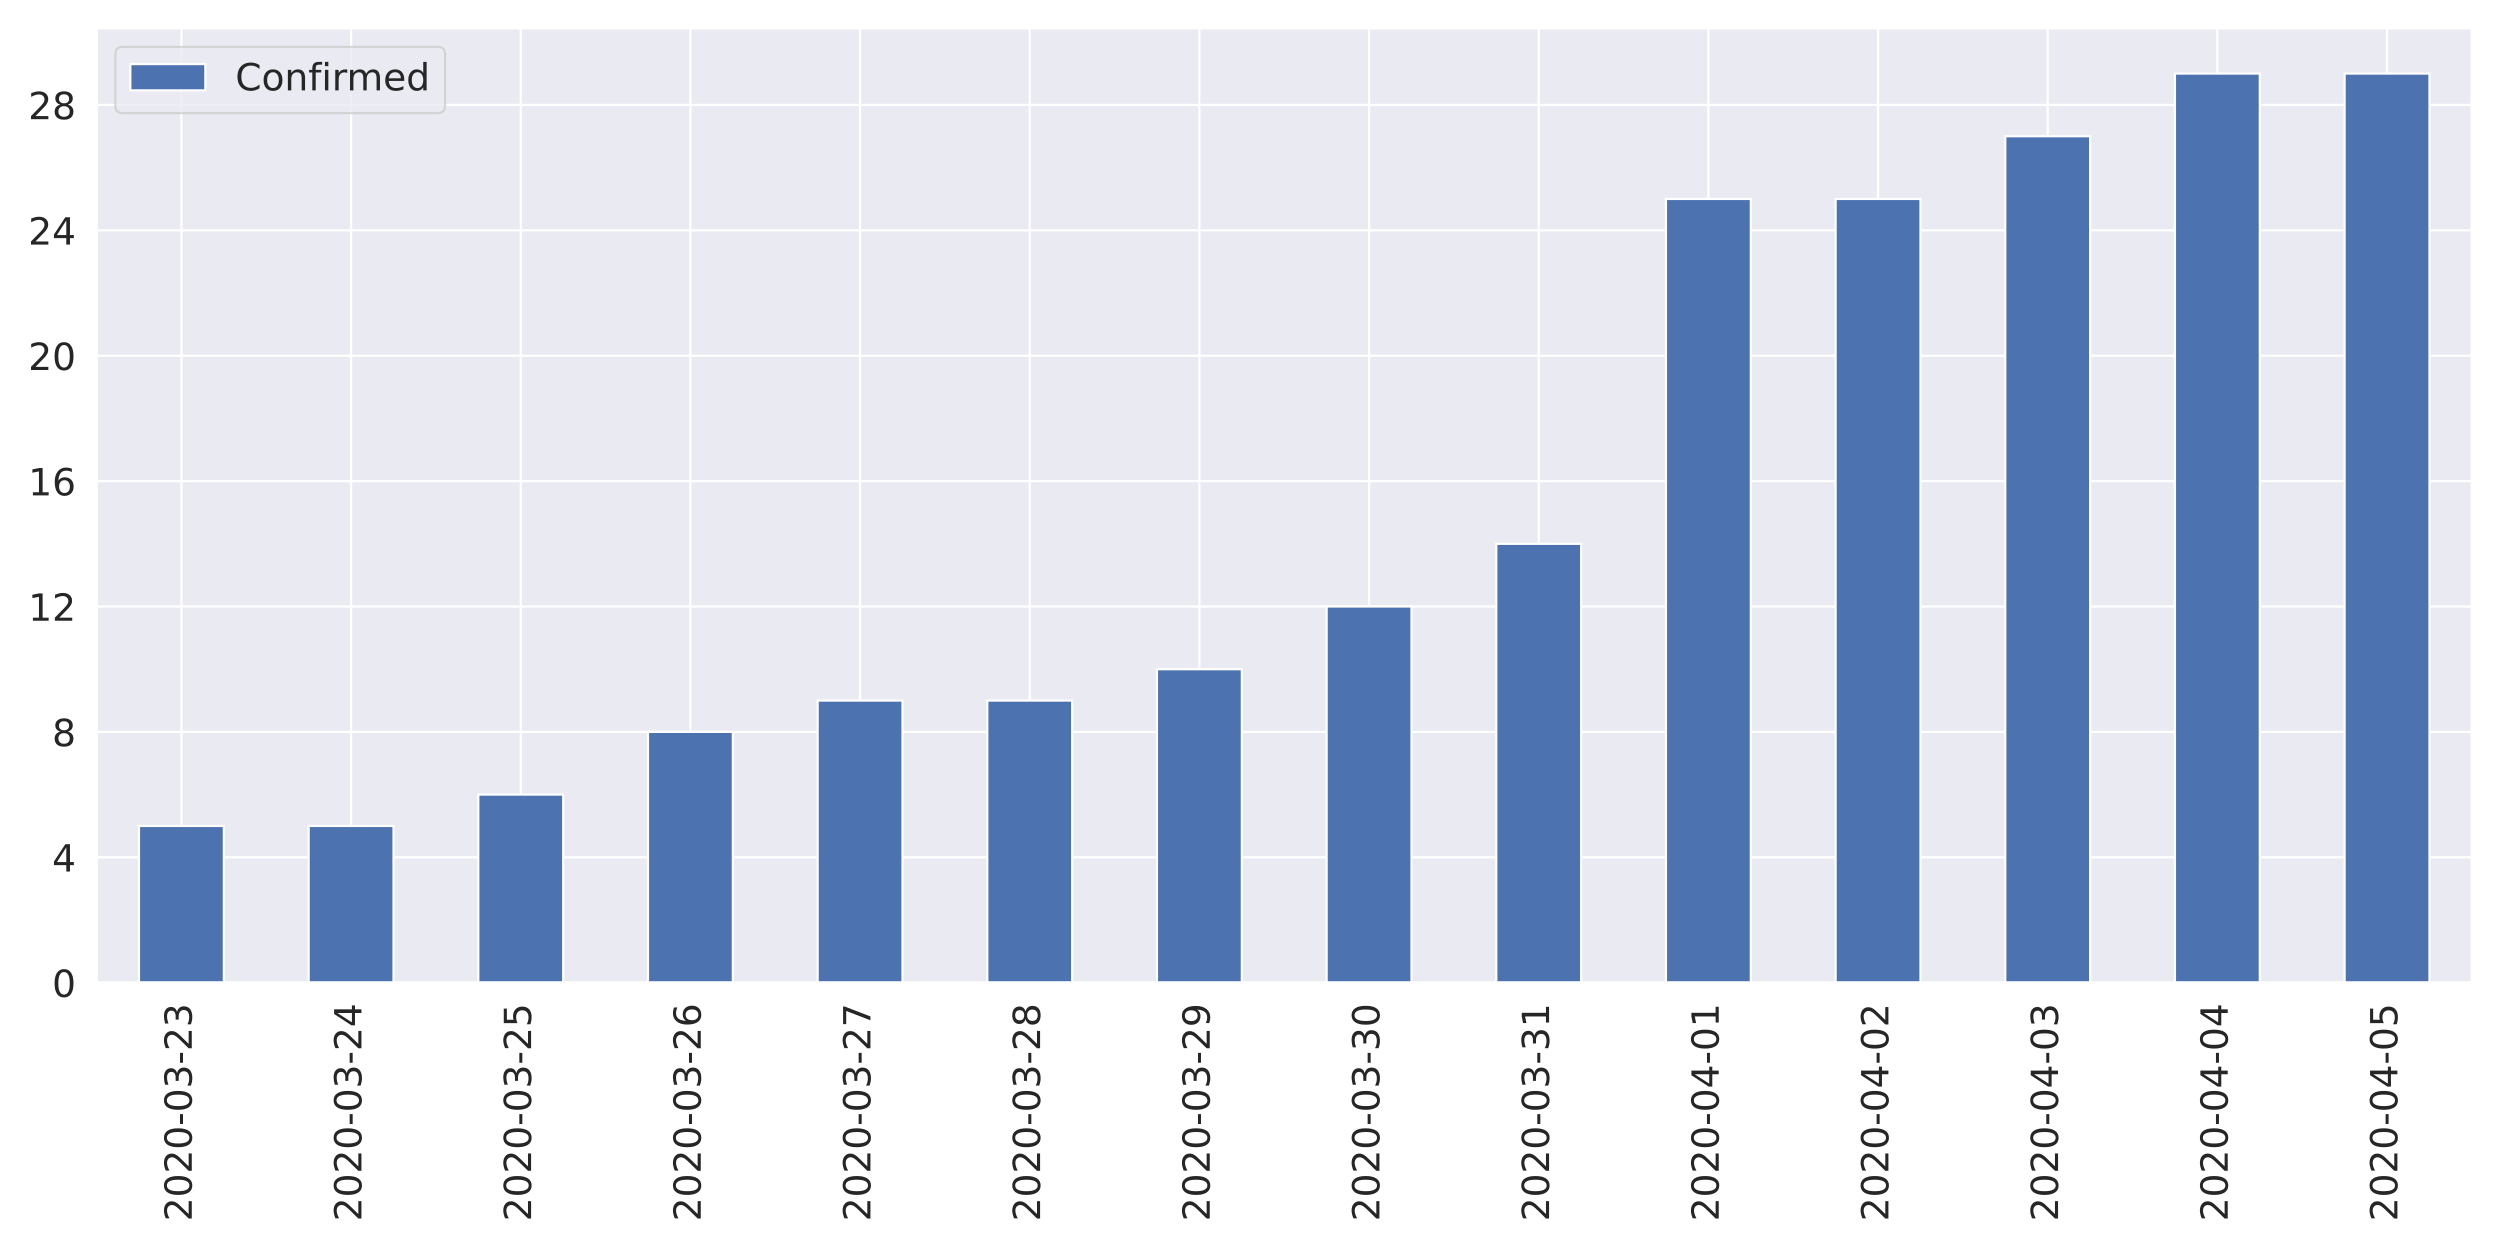
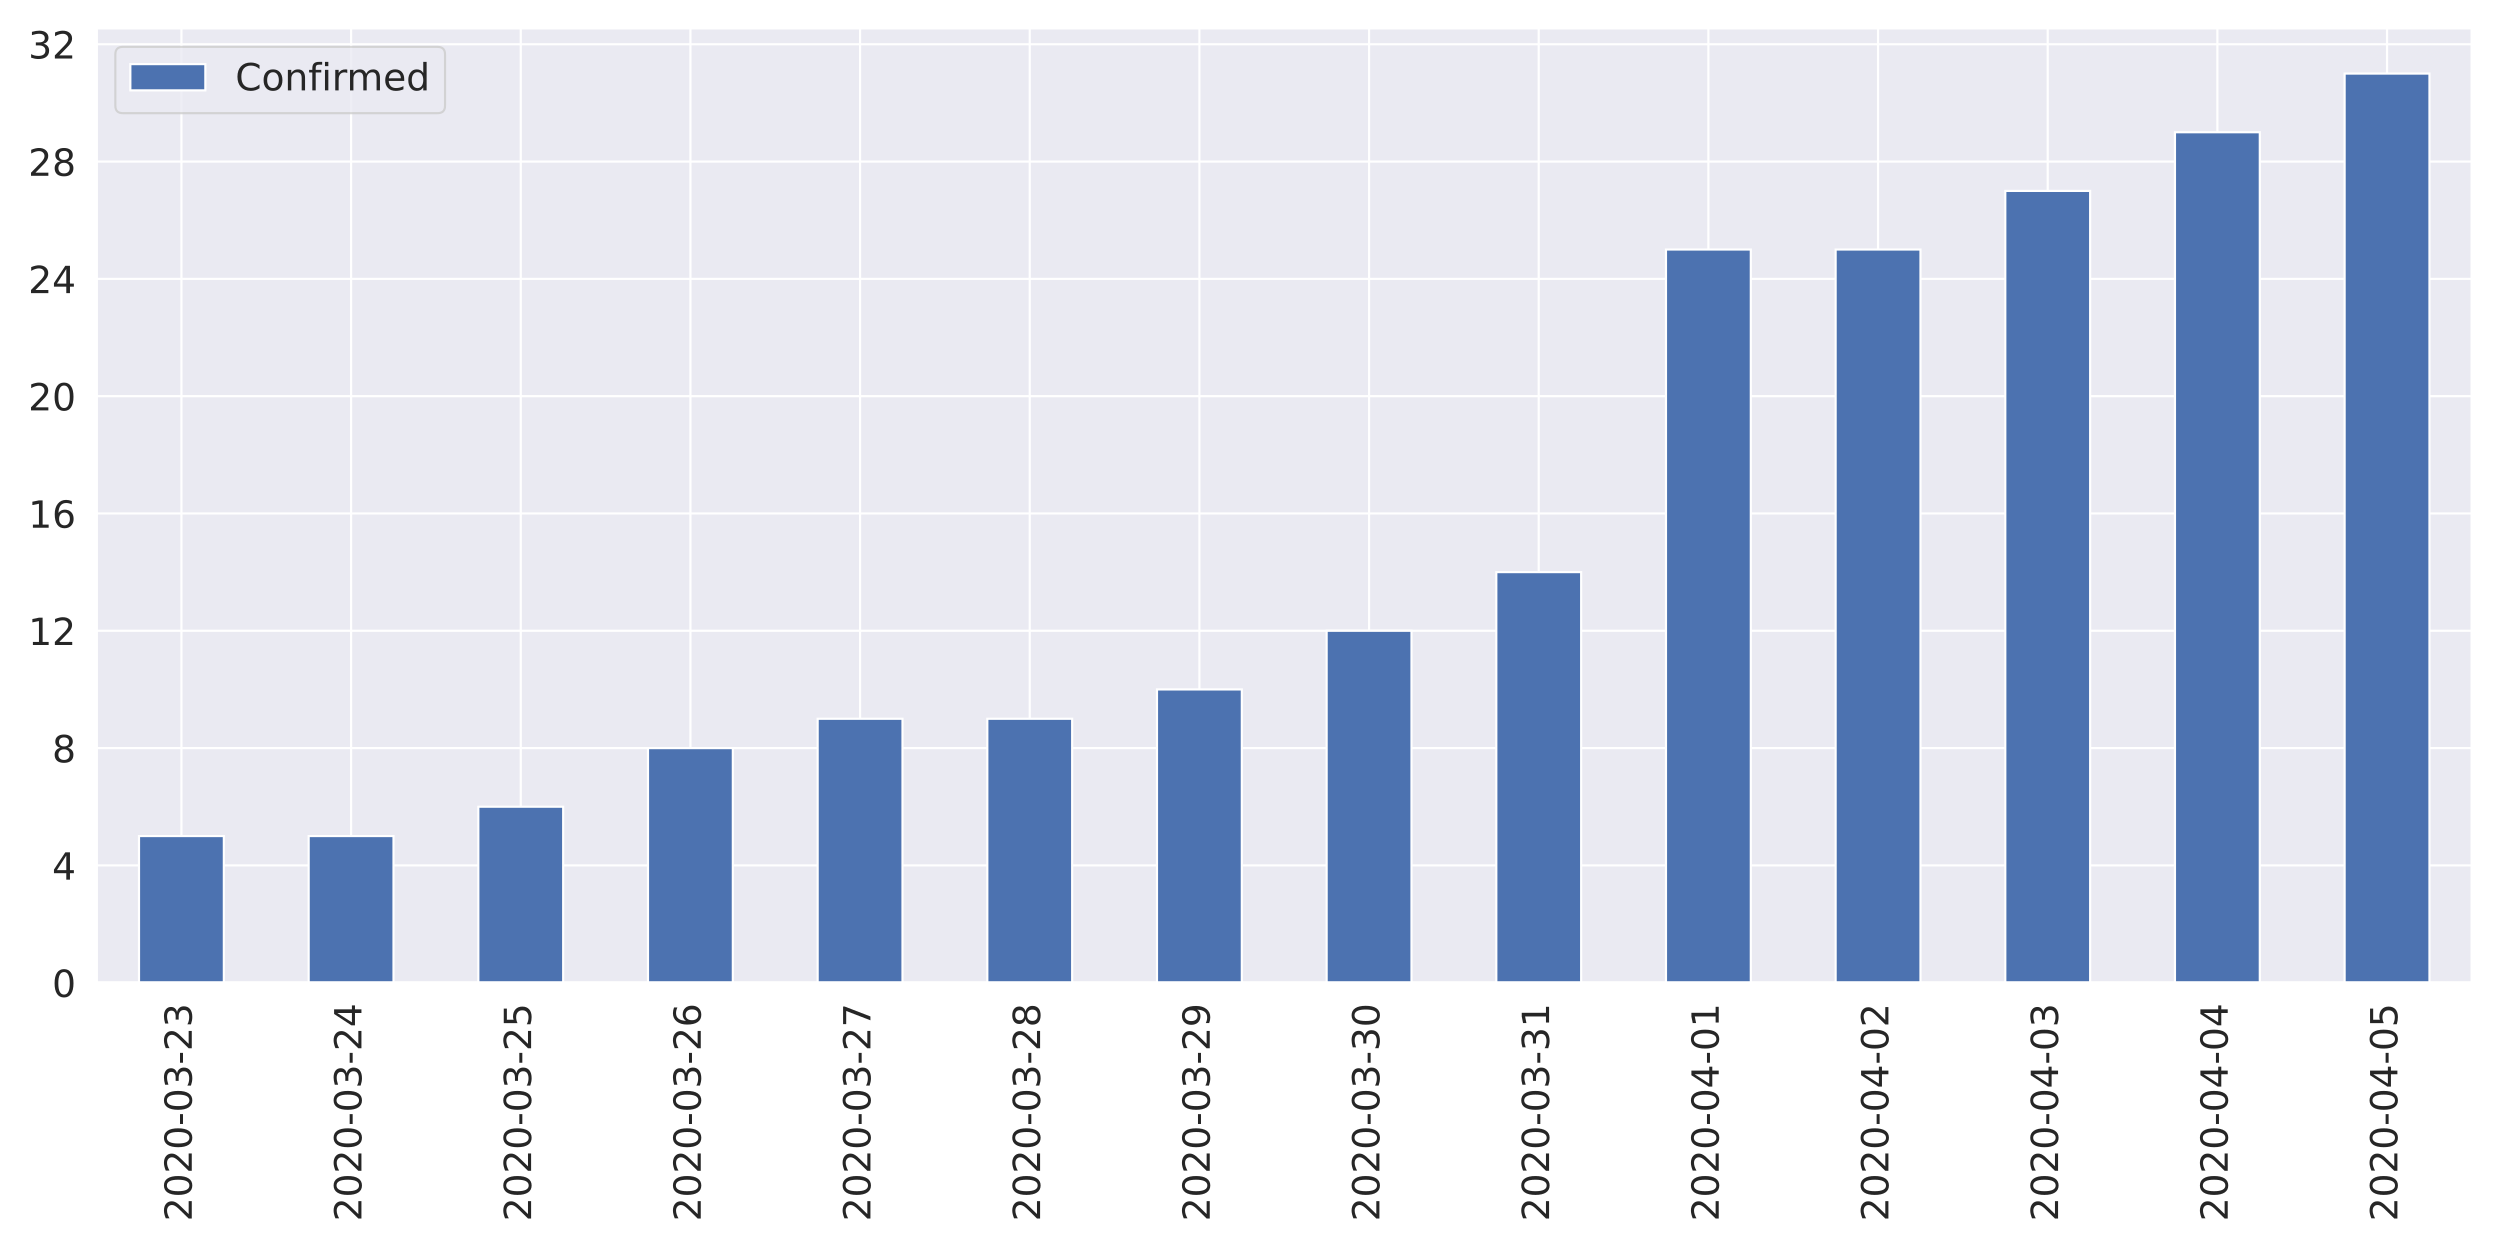
<svg xmlns="http://www.w3.org/2000/svg" xmlns:xlink="http://www.w3.org/1999/xlink" height="576pt" version="1.1" viewBox="0 0 1152 576" width="1152pt">
  <defs>
    <style type="text/css">
*{stroke-linecap:butt;stroke-linejoin:round;}
  </style>
  </defs>
  <g id="figure_1">
    <g id="patch_1">
      <path d="M 0 576  L 1152 576  L 1152 0  L 0 0  z " style="fill:#ffffff;" />
    </g>
    <g id="axes_1">
      <g id="patch_2">
        <path d="M 44.51 452.83  L 1139.04 452.83  L 1139.04 12.96  L 44.51 12.96  z " style="fill:#eaeaf2;" />
      </g>
      <g id="matplotlib.axis_1">
        <g id="xtick_1">
          <g id="line2d_1">
            <path clip-path="url(#p0f785cb7fe)" d="M 83.6 452.83  L 83.6 12.96  " style="fill:none;stroke:#ffffff;stroke-linecap:round;" />
          </g>
          <g id="text_1">
            <defs>
              <path d="M 19.188 8.297  L 53.609 8.297  L 53.609 0  L 7.328 0  L 7.328 8.297  Q 12.938 14.109 22.625 23.891  Q 32.328 33.688 34.812 36.531  Q 39.547 41.844 41.422 45.531  Q 43.312 49.219 43.312 52.781  Q 43.312 58.594 39.234 62.25  Q 35.156 65.922 28.609 65.922  Q 23.969 65.922 18.812 64.312  Q 13.672 62.703 7.812 59.422  L 7.812 69.391  Q 13.766 71.781 18.938 73  Q 24.125 74.219 28.422 74.219  Q 39.75 74.219 46.484 68.547  Q 53.219 62.891 53.219 53.422  Q 53.219 48.922 51.531 44.891  Q 49.859 40.875 45.406 35.406  Q 44.188 33.984 37.641 27.219  Q 31.109 20.453 19.188 8.297  z " id="DejaVuSans-50" />
              <path d="M 31.781 66.406  Q 24.172 66.406 20.328 58.906  Q 16.5 51.422 16.5 36.375  Q 16.5 21.391 20.328 13.891  Q 24.172 6.391 31.781 6.391  Q 39.453 6.391 43.281 13.891  Q 47.125 21.391 47.125 36.375  Q 47.125 51.422 43.281 58.906  Q 39.453 66.406 31.781 66.406  z M 31.781 74.219  Q 44.047 74.219 50.516 64.516  Q 56.984 54.828 56.984 36.375  Q 56.984 17.969 50.516 8.266  Q 44.047 -1.422 31.781 -1.422  Q 19.531 -1.422 13.062 8.266  Q 6.594 17.969 6.594 36.375  Q 6.594 54.828 13.062 64.516  Q 19.531 74.219 31.781 74.219  z " id="DejaVuSans-48" />
              <path d="M 4.891 31.391  L 31.203 31.391  L 31.203 23.391  L 4.891 23.391  z " id="DejaVuSans-45" />
              <path d="M 40.578 39.312  Q 47.656 37.797 51.625 33  Q 55.609 28.219 55.609 21.188  Q 55.609 10.406 48.188 4.484  Q 40.766 -1.422 27.094 -1.422  Q 22.516 -1.422 17.656 -0.516  Q 12.797 0.391 7.625 2.203  L 7.625 11.719  Q 11.719 9.328 16.594 8.109  Q 21.484 6.891 26.812 6.891  Q 36.078 6.891 40.938 10.547  Q 45.797 14.203 45.797 21.188  Q 45.797 27.641 41.281 31.266  Q 36.766 34.906 28.719 34.906  L 20.219 34.906  L 20.219 43.016  L 29.109 43.016  Q 36.375 43.016 40.234 45.922  Q 44.094 48.828 44.094 54.297  Q 44.094 59.906 40.109 62.906  Q 36.141 65.922 28.719 65.922  Q 24.656 65.922 20.016 65.031  Q 15.375 64.156 9.812 62.312  L 9.812 71.094  Q 15.438 72.656 20.344 73.438  Q 25.25 74.219 29.594 74.219  Q 40.828 74.219 47.359 69.109  Q 53.906 64.016 53.906 55.328  Q 53.906 49.266 50.438 45.094  Q 46.969 40.922 40.578 39.312  z " id="DejaVuSans-51" />
            </defs>
            <g style="fill:#262626;" transform="translate(88.36856 562.7538)rotate(-90)scale(0.1728 -0.1728)">
              <use xlink:href="#DejaVuSans-50" />
              <use x="63.623" xlink:href="#DejaVuSans-48" />
              <use x="127.246" xlink:href="#DejaVuSans-50" />
              <use x="190.869" xlink:href="#DejaVuSans-48" />
              <use x="254.492" xlink:href="#DejaVuSans-45" />
              <use x="290.576" xlink:href="#DejaVuSans-48" />
              <use x="354.199" xlink:href="#DejaVuSans-51" />
              <use x="417.822" xlink:href="#DejaVuSans-45" />
              <use x="453.906" xlink:href="#DejaVuSans-50" />
              <use x="517.529" xlink:href="#DejaVuSans-51" />
            </g>
          </g>
        </g>
        <g id="xtick_2">
          <g id="line2d_2">
            <path clip-path="url(#p0f785cb7fe)" d="M 161.781 452.83  L 161.781 12.96  " style="fill:none;stroke:#ffffff;stroke-linecap:round;" />
          </g>
          <g id="text_2">
            <defs>
              <path d="M 37.797 64.312  L 12.891 25.391  L 37.797 25.391  z M 35.203 72.906  L 47.609 72.906  L 47.609 25.391  L 58.016 25.391  L 58.016 17.188  L 47.609 17.188  L 47.609 0  L 37.797 0  L 37.797 17.188  L 4.891 17.188  L 4.891 26.703  z " id="DejaVuSans-52" />
            </defs>
            <g style="fill:#262626;" transform="translate(166.5493 562.7538)rotate(-90)scale(0.1728 -0.1728)">
              <use xlink:href="#DejaVuSans-50" />
              <use x="63.623" xlink:href="#DejaVuSans-48" />
              <use x="127.246" xlink:href="#DejaVuSans-50" />
              <use x="190.869" xlink:href="#DejaVuSans-48" />
              <use x="254.492" xlink:href="#DejaVuSans-45" />
              <use x="290.576" xlink:href="#DejaVuSans-48" />
              <use x="354.199" xlink:href="#DejaVuSans-51" />
              <use x="417.822" xlink:href="#DejaVuSans-45" />
              <use x="453.906" xlink:href="#DejaVuSans-50" />
              <use x="517.529" xlink:href="#DejaVuSans-52" />
            </g>
          </g>
        </g>
        <g id="xtick_3">
          <g id="line2d_3">
            <path clip-path="url(#p0f785cb7fe)" d="M 239.962 452.83  L 239.962 12.96  " style="fill:none;stroke:#ffffff;stroke-linecap:round;" />
          </g>
          <g id="text_3">
            <defs>
              <path d="M 10.797 72.906  L 49.516 72.906  L 49.516 64.594  L 19.828 64.594  L 19.828 46.734  Q 21.969 47.469 24.109 47.828  Q 26.266 48.188 28.422 48.188  Q 40.625 48.188 47.75 41.5  Q 54.891 34.812 54.891 23.391  Q 54.891 11.625 47.562 5.094  Q 40.234 -1.422 26.906 -1.422  Q 22.312 -1.422 17.547 -0.641  Q 12.797 0.141 7.719 1.703  L 7.719 11.625  Q 12.109 9.234 16.797 8.062  Q 21.484 6.891 26.703 6.891  Q 35.156 6.891 40.078 11.328  Q 45.016 15.766 45.016 23.391  Q 45.016 31 40.078 35.438  Q 35.156 39.891 26.703 39.891  Q 22.75 39.891 18.812 39.016  Q 14.891 38.141 10.797 36.281  z " id="DejaVuSans-53" />
            </defs>
            <g style="fill:#262626;" transform="translate(244.73 562.7538)rotate(-90)scale(0.1728 -0.1728)">
              <use xlink:href="#DejaVuSans-50" />
              <use x="63.623" xlink:href="#DejaVuSans-48" />
              <use x="127.246" xlink:href="#DejaVuSans-50" />
              <use x="190.869" xlink:href="#DejaVuSans-48" />
              <use x="254.492" xlink:href="#DejaVuSans-45" />
              <use x="290.576" xlink:href="#DejaVuSans-48" />
              <use x="354.199" xlink:href="#DejaVuSans-51" />
              <use x="417.822" xlink:href="#DejaVuSans-45" />
              <use x="453.906" xlink:href="#DejaVuSans-50" />
              <use x="517.529" xlink:href="#DejaVuSans-53" />
            </g>
          </g>
        </g>
        <g id="xtick_4">
          <g id="line2d_4">
            <path clip-path="url(#p0f785cb7fe)" d="M 318.142 452.83  L 318.142 12.96  " style="fill:none;stroke:#ffffff;stroke-linecap:round;" />
          </g>
          <g id="text_4">
            <defs>
              <path d="M 33.016 40.375  Q 26.375 40.375 22.484 35.828  Q 18.609 31.297 18.609 23.391  Q 18.609 15.531 22.484 10.953  Q 26.375 6.391 33.016 6.391  Q 39.656 6.391 43.531 10.953  Q 47.406 15.531 47.406 23.391  Q 47.406 31.297 43.531 35.828  Q 39.656 40.375 33.016 40.375  z M 52.594 71.297  L 52.594 62.312  Q 48.875 64.062 45.094 64.984  Q 41.312 65.922 37.594 65.922  Q 27.828 65.922 22.672 59.328  Q 17.531 52.734 16.797 39.406  Q 19.672 43.656 24.016 45.922  Q 28.375 48.188 33.594 48.188  Q 44.578 48.188 50.953 41.516  Q 57.328 34.859 57.328 23.391  Q 57.328 12.156 50.688 5.359  Q 44.047 -1.422 33.016 -1.422  Q 20.359 -1.422 13.672 8.266  Q 6.984 17.969 6.984 36.375  Q 6.984 53.656 15.188 63.938  Q 23.391 74.219 37.203 74.219  Q 40.922 74.219 44.703 73.484  Q 48.484 72.75 52.594 71.297  z " id="DejaVuSans-54" />
            </defs>
            <g style="fill:#262626;" transform="translate(322.9107 562.7538)rotate(-90)scale(0.1728 -0.1728)">
              <use xlink:href="#DejaVuSans-50" />
              <use x="63.623" xlink:href="#DejaVuSans-48" />
              <use x="127.246" xlink:href="#DejaVuSans-50" />
              <use x="190.869" xlink:href="#DejaVuSans-48" />
              <use x="254.492" xlink:href="#DejaVuSans-45" />
              <use x="290.576" xlink:href="#DejaVuSans-48" />
              <use x="354.199" xlink:href="#DejaVuSans-51" />
              <use x="417.822" xlink:href="#DejaVuSans-45" />
              <use x="453.906" xlink:href="#DejaVuSans-50" />
              <use x="517.529" xlink:href="#DejaVuSans-54" />
            </g>
          </g>
        </g>
        <g id="xtick_5">
          <g id="line2d_5">
            <path clip-path="url(#p0f785cb7fe)" d="M 396.323 452.83  L 396.323 12.96  " style="fill:none;stroke:#ffffff;stroke-linecap:round;" />
          </g>
          <g id="text_5">
            <defs>
              <path d="M 8.203 72.906  L 55.078 72.906  L 55.078 68.703  L 28.609 0  L 18.312 0  L 43.219 64.594  L 8.203 64.594  z " id="DejaVuSans-55" />
            </defs>
            <g style="fill:#262626;" transform="translate(401.0914 562.7538)rotate(-90)scale(0.1728 -0.1728)">
              <use xlink:href="#DejaVuSans-50" />
              <use x="63.623" xlink:href="#DejaVuSans-48" />
              <use x="127.246" xlink:href="#DejaVuSans-50" />
              <use x="190.869" xlink:href="#DejaVuSans-48" />
              <use x="254.492" xlink:href="#DejaVuSans-45" />
              <use x="290.576" xlink:href="#DejaVuSans-48" />
              <use x="354.199" xlink:href="#DejaVuSans-51" />
              <use x="417.822" xlink:href="#DejaVuSans-45" />
              <use x="453.906" xlink:href="#DejaVuSans-50" />
              <use x="517.529" xlink:href="#DejaVuSans-55" />
            </g>
          </g>
        </g>
        <g id="xtick_6">
          <g id="line2d_6">
            <path clip-path="url(#p0f785cb7fe)" d="M 474.504 452.83  L 474.504 12.96  " style="fill:none;stroke:#ffffff;stroke-linecap:round;" />
          </g>
          <g id="text_6">
            <defs>
              <path d="M 31.781 34.625  Q 24.75 34.625 20.719 30.859  Q 16.703 27.094 16.703 20.516  Q 16.703 13.922 20.719 10.156  Q 24.75 6.391 31.781 6.391  Q 38.812 6.391 42.859 10.172  Q 46.922 13.969 46.922 20.516  Q 46.922 27.094 42.891 30.859  Q 38.875 34.625 31.781 34.625  z M 21.922 38.812  Q 15.578 40.375 12.031 44.719  Q 8.5 49.078 8.5 55.328  Q 8.5 64.062 14.719 69.141  Q 20.953 74.219 31.781 74.219  Q 42.672 74.219 48.875 69.141  Q 55.078 64.062 55.078 55.328  Q 55.078 49.078 51.531 44.719  Q 48 40.375 41.703 38.812  Q 48.828 37.156 52.797 32.312  Q 56.781 27.484 56.781 20.516  Q 56.781 9.906 50.312 4.234  Q 43.844 -1.422 31.781 -1.422  Q 19.734 -1.422 13.25 4.234  Q 6.781 9.906 6.781 20.516  Q 6.781 27.484 10.781 32.312  Q 14.797 37.156 21.922 38.812  z M 18.312 54.391  Q 18.312 48.734 21.844 45.562  Q 25.391 42.391 31.781 42.391  Q 38.141 42.391 41.719 45.562  Q 45.312 48.734 45.312 54.391  Q 45.312 60.062 41.719 63.234  Q 38.141 66.406 31.781 66.406  Q 25.391 66.406 21.844 63.234  Q 18.312 60.062 18.312 54.391  z " id="DejaVuSans-56" />
            </defs>
            <g style="fill:#262626;" transform="translate(479.2721 562.7538)rotate(-90)scale(0.1728 -0.1728)">
              <use xlink:href="#DejaVuSans-50" />
              <use x="63.623" xlink:href="#DejaVuSans-48" />
              <use x="127.246" xlink:href="#DejaVuSans-50" />
              <use x="190.869" xlink:href="#DejaVuSans-48" />
              <use x="254.492" xlink:href="#DejaVuSans-45" />
              <use x="290.576" xlink:href="#DejaVuSans-48" />
              <use x="354.199" xlink:href="#DejaVuSans-51" />
              <use x="417.822" xlink:href="#DejaVuSans-45" />
              <use x="453.906" xlink:href="#DejaVuSans-50" />
              <use x="517.529" xlink:href="#DejaVuSans-56" />
            </g>
          </g>
        </g>
        <g id="xtick_7">
          <g id="line2d_7">
            <path clip-path="url(#p0f785cb7fe)" d="M 552.685 452.83  L 552.685 12.96  " style="fill:none;stroke:#ffffff;stroke-linecap:round;" />
          </g>
          <g id="text_7">
            <defs>
              <path d="M 10.984 1.516  L 10.984 10.5  Q 14.703 8.734 18.5 7.812  Q 22.312 6.891 25.984 6.891  Q 35.75 6.891 40.891 13.453  Q 46.047 20.016 46.781 33.406  Q 43.953 29.203 39.594 26.953  Q 35.25 24.703 29.984 24.703  Q 19.047 24.703 12.672 31.312  Q 6.297 37.938 6.297 49.422  Q 6.297 60.641 12.938 67.422  Q 19.578 74.219 30.609 74.219  Q 43.266 74.219 49.922 64.516  Q 56.594 54.828 56.594 36.375  Q 56.594 19.141 48.406 8.859  Q 40.234 -1.422 26.422 -1.422  Q 22.703 -1.422 18.891 -0.688  Q 15.094 0.047 10.984 1.516  z M 30.609 32.422  Q 37.25 32.422 41.125 36.953  Q 45.016 41.5 45.016 49.422  Q 45.016 57.281 41.125 61.844  Q 37.25 66.406 30.609 66.406  Q 23.969 66.406 20.094 61.844  Q 16.219 57.281 16.219 49.422  Q 16.219 41.5 20.094 36.953  Q 23.969 32.422 30.609 32.422  z " id="DejaVuSans-57" />
            </defs>
            <g style="fill:#262626;" transform="translate(557.4528 562.7538)rotate(-90)scale(0.1728 -0.1728)">
              <use xlink:href="#DejaVuSans-50" />
              <use x="63.623" xlink:href="#DejaVuSans-48" />
              <use x="127.246" xlink:href="#DejaVuSans-50" />
              <use x="190.869" xlink:href="#DejaVuSans-48" />
              <use x="254.492" xlink:href="#DejaVuSans-45" />
              <use x="290.576" xlink:href="#DejaVuSans-48" />
              <use x="354.199" xlink:href="#DejaVuSans-51" />
              <use x="417.822" xlink:href="#DejaVuSans-45" />
              <use x="453.906" xlink:href="#DejaVuSans-50" />
              <use x="517.529" xlink:href="#DejaVuSans-57" />
            </g>
          </g>
        </g>
        <g id="xtick_8">
          <g id="line2d_8">
            <path clip-path="url(#p0f785cb7fe)" d="M 630.865 452.83  L 630.865 12.96  " style="fill:none;stroke:#ffffff;stroke-linecap:round;" />
          </g>
          <g id="text_8">
            <g style="fill:#262626;" transform="translate(635.6336 562.7538)rotate(-90)scale(0.1728 -0.1728)">
              <use xlink:href="#DejaVuSans-50" />
              <use x="63.623" xlink:href="#DejaVuSans-48" />
              <use x="127.246" xlink:href="#DejaVuSans-50" />
              <use x="190.869" xlink:href="#DejaVuSans-48" />
              <use x="254.492" xlink:href="#DejaVuSans-45" />
              <use x="290.576" xlink:href="#DejaVuSans-48" />
              <use x="354.199" xlink:href="#DejaVuSans-51" />
              <use x="417.822" xlink:href="#DejaVuSans-45" />
              <use x="453.906" xlink:href="#DejaVuSans-51" />
              <use x="517.529" xlink:href="#DejaVuSans-48" />
            </g>
          </g>
        </g>
        <g id="xtick_9">
          <g id="line2d_9">
            <path clip-path="url(#p0f785cb7fe)" d="M 709.046 452.83  L 709.046 12.96  " style="fill:none;stroke:#ffffff;stroke-linecap:round;" />
          </g>
          <g id="text_9">
            <defs>
              <path d="M 12.406 8.297  L 28.516 8.297  L 28.516 63.922  L 10.984 60.406  L 10.984 69.391  L 28.422 72.906  L 38.281 72.906  L 38.281 8.297  L 54.391 8.297  L 54.391 0  L 12.406 0  z " id="DejaVuSans-49" />
            </defs>
            <g style="fill:#262626;" transform="translate(713.8143 562.7538)rotate(-90)scale(0.1728 -0.1728)">
              <use xlink:href="#DejaVuSans-50" />
              <use x="63.623" xlink:href="#DejaVuSans-48" />
              <use x="127.246" xlink:href="#DejaVuSans-50" />
              <use x="190.869" xlink:href="#DejaVuSans-48" />
              <use x="254.492" xlink:href="#DejaVuSans-45" />
              <use x="290.576" xlink:href="#DejaVuSans-48" />
              <use x="354.199" xlink:href="#DejaVuSans-51" />
              <use x="417.822" xlink:href="#DejaVuSans-45" />
              <use x="453.906" xlink:href="#DejaVuSans-51" />
              <use x="517.529" xlink:href="#DejaVuSans-49" />
            </g>
          </g>
        </g>
        <g id="xtick_10">
          <g id="line2d_10">
            <path clip-path="url(#p0f785cb7fe)" d="M 787.227 452.83  L 787.227 12.96  " style="fill:none;stroke:#ffffff;stroke-linecap:round;" />
          </g>
          <g id="text_10">
            <g style="fill:#262626;" transform="translate(791.995 562.7538)rotate(-90)scale(0.1728 -0.1728)">
              <use xlink:href="#DejaVuSans-50" />
              <use x="63.623" xlink:href="#DejaVuSans-48" />
              <use x="127.246" xlink:href="#DejaVuSans-50" />
              <use x="190.869" xlink:href="#DejaVuSans-48" />
              <use x="254.492" xlink:href="#DejaVuSans-45" />
              <use x="290.576" xlink:href="#DejaVuSans-48" />
              <use x="354.199" xlink:href="#DejaVuSans-52" />
              <use x="417.822" xlink:href="#DejaVuSans-45" />
              <use x="453.906" xlink:href="#DejaVuSans-48" />
              <use x="517.529" xlink:href="#DejaVuSans-49" />
            </g>
          </g>
        </g>
        <g id="xtick_11">
          <g id="line2d_11">
            <path clip-path="url(#p0f785cb7fe)" d="M 865.408 452.83  L 865.408 12.96  " style="fill:none;stroke:#ffffff;stroke-linecap:round;" />
          </g>
          <g id="text_11">
            <g style="fill:#262626;" transform="translate(870.1757 562.7538)rotate(-90)scale(0.1728 -0.1728)">
              <use xlink:href="#DejaVuSans-50" />
              <use x="63.623" xlink:href="#DejaVuSans-48" />
              <use x="127.246" xlink:href="#DejaVuSans-50" />
              <use x="190.869" xlink:href="#DejaVuSans-48" />
              <use x="254.492" xlink:href="#DejaVuSans-45" />
              <use x="290.576" xlink:href="#DejaVuSans-48" />
              <use x="354.199" xlink:href="#DejaVuSans-52" />
              <use x="417.822" xlink:href="#DejaVuSans-45" />
              <use x="453.906" xlink:href="#DejaVuSans-48" />
              <use x="517.529" xlink:href="#DejaVuSans-50" />
            </g>
          </g>
        </g>
        <g id="xtick_12">
          <g id="line2d_12">
            <path clip-path="url(#p0f785cb7fe)" d="M 943.588 452.83  L 943.588 12.96  " style="fill:none;stroke:#ffffff;stroke-linecap:round;" />
          </g>
          <g id="text_12">
            <g style="fill:#262626;" transform="translate(948.3564 562.7538)rotate(-90)scale(0.1728 -0.1728)">
              <use xlink:href="#DejaVuSans-50" />
              <use x="63.623" xlink:href="#DejaVuSans-48" />
              <use x="127.246" xlink:href="#DejaVuSans-50" />
              <use x="190.869" xlink:href="#DejaVuSans-48" />
              <use x="254.492" xlink:href="#DejaVuSans-45" />
              <use x="290.576" xlink:href="#DejaVuSans-48" />
              <use x="354.199" xlink:href="#DejaVuSans-52" />
              <use x="417.822" xlink:href="#DejaVuSans-45" />
              <use x="453.906" xlink:href="#DejaVuSans-48" />
              <use x="517.529" xlink:href="#DejaVuSans-51" />
            </g>
          </g>
        </g>
        <g id="xtick_13">
          <g id="line2d_13">
            <path clip-path="url(#p0f785cb7fe)" d="M 1021.769 452.83  L 1021.769 12.96  " style="fill:none;stroke:#ffffff;stroke-linecap:round;" />
          </g>
          <g id="text_13">
            <g style="fill:#262626;" transform="translate(1026.537 562.7538)rotate(-90)scale(0.1728 -0.1728)">
              <use xlink:href="#DejaVuSans-50" />
              <use x="63.623" xlink:href="#DejaVuSans-48" />
              <use x="127.246" xlink:href="#DejaVuSans-50" />
              <use x="190.869" xlink:href="#DejaVuSans-48" />
              <use x="254.492" xlink:href="#DejaVuSans-45" />
              <use x="290.576" xlink:href="#DejaVuSans-48" />
              <use x="354.199" xlink:href="#DejaVuSans-52" />
              <use x="417.822" xlink:href="#DejaVuSans-45" />
              <use x="453.906" xlink:href="#DejaVuSans-48" />
              <use x="517.529" xlink:href="#DejaVuSans-52" />
            </g>
          </g>
        </g>
        <g id="xtick_14">
          <g id="line2d_14">
            <path clip-path="url(#p0f785cb7fe)" d="M 1099.95 452.83  L 1099.95 12.96  " style="fill:none;stroke:#ffffff;stroke-linecap:round;" />
          </g>
          <g id="text_14">
            <g style="fill:#262626;" transform="translate(1104.718 562.7538)rotate(-90)scale(0.1728 -0.1728)">
              <use xlink:href="#DejaVuSans-50" />
              <use x="63.623" xlink:href="#DejaVuSans-48" />
              <use x="127.246" xlink:href="#DejaVuSans-50" />
              <use x="190.869" xlink:href="#DejaVuSans-48" />
              <use x="254.492" xlink:href="#DejaVuSans-45" />
              <use x="290.576" xlink:href="#DejaVuSans-48" />
              <use x="354.199" xlink:href="#DejaVuSans-52" />
              <use x="417.822" xlink:href="#DejaVuSans-45" />
              <use x="453.906" xlink:href="#DejaVuSans-48" />
              <use x="517.529" xlink:href="#DejaVuSans-53" />
            </g>
          </g>
        </g>
      </g>
      <g id="matplotlib.axis_2">
        <g id="ytick_1">
          <g id="line2d_15">
            <path clip-path="url(#p0f785cb7fe)" d="M 44.51 452.83  L 1139.04 452.83  " style="fill:none;stroke:#ffffff;stroke-linecap:round;" />
          </g>
          <g id="text_15">
            <g style="fill:#262626;" transform="translate(24.0156 459.3951)scale(0.1728 -0.1728)">
              <use xlink:href="#DejaVuSans-48" />
            </g>
          </g>
        </g>
        <g id="ytick_2">
          <g id="line2d_16">
-             <path clip-path="url(#p0f785cb7fe)" d="M 44.51 395.047  L 1139.04 395.047  " style="fill:none;stroke:#ffffff;stroke-linecap:round;" />
+             <path clip-path="url(#p0f785cb7fe)" d="M 44.51 398.775  L 1139.04 398.775  " style="fill:none;stroke:#ffffff;stroke-linecap:round;" />
          </g>
          <g id="text_16">
-             <g style="fill:#262626;" transform="translate(24.0156 401.6125)scale(0.1728 -0.1728)">
+             <g style="fill:#262626;" transform="translate(24.0156 405.3404)scale(0.1728 -0.1728)">
              <use xlink:href="#DejaVuSans-52" />
            </g>
          </g>
        </g>
        <g id="ytick_3">
          <g id="line2d_17">
-             <path clip-path="url(#p0f785cb7fe)" d="M 44.51 337.265  L 1139.04 337.265  " style="fill:none;stroke:#ffffff;stroke-linecap:round;" />
+             <path clip-path="url(#p0f785cb7fe)" d="M 44.51 344.721  L 1139.04 344.721  " style="fill:none;stroke:#ffffff;stroke-linecap:round;" />
          </g>
          <g id="text_17">
-             <g style="fill:#262626;" transform="translate(24.0156 343.8299)scale(0.1728 -0.1728)">
+             <g style="fill:#262626;" transform="translate(24.0156 351.2857)scale(0.1728 -0.1728)">
              <use xlink:href="#DejaVuSans-56" />
            </g>
          </g>
        </g>
        <g id="ytick_4">
          <g id="line2d_18">
-             <path clip-path="url(#p0f785cb7fe)" d="M 44.51 279.482  L 1139.04 279.482  " style="fill:none;stroke:#ffffff;stroke-linecap:round;" />
+             <path clip-path="url(#p0f785cb7fe)" d="M 44.51 290.666  L 1139.04 290.666  " style="fill:none;stroke:#ffffff;stroke-linecap:round;" />
          </g>
          <g id="text_18">
-             <g style="fill:#262626;" transform="translate(13.0212 286.0473)scale(0.1728 -0.1728)">
+             <g style="fill:#262626;" transform="translate(13.0212 297.231)scale(0.1728 -0.1728)">
              <use xlink:href="#DejaVuSans-49" />
              <use x="63.623" xlink:href="#DejaVuSans-50" />
            </g>
          </g>
        </g>
        <g id="ytick_5">
          <g id="line2d_19">
-             <path clip-path="url(#p0f785cb7fe)" d="M 44.51 221.7  L 1139.04 221.7  " style="fill:none;stroke:#ffffff;stroke-linecap:round;" />
+             <path clip-path="url(#p0f785cb7fe)" d="M 44.51 236.611  L 1139.04 236.611  " style="fill:none;stroke:#ffffff;stroke-linecap:round;" />
          </g>
          <g id="text_19">
-             <g style="fill:#262626;" transform="translate(13.0212 228.2647)scale(0.1728 -0.1728)">
+             <g style="fill:#262626;" transform="translate(13.0212 243.1763)scale(0.1728 -0.1728)">
              <use xlink:href="#DejaVuSans-49" />
              <use x="63.623" xlink:href="#DejaVuSans-54" />
            </g>
          </g>
        </g>
        <g id="ytick_6">
          <g id="line2d_20">
-             <path clip-path="url(#p0f785cb7fe)" d="M 44.51 163.917  L 1139.04 163.917  " style="fill:none;stroke:#ffffff;stroke-linecap:round;" />
+             <path clip-path="url(#p0f785cb7fe)" d="M 44.51 182.557  L 1139.04 182.557  " style="fill:none;stroke:#ffffff;stroke-linecap:round;" />
          </g>
          <g id="text_20">
-             <g style="fill:#262626;" transform="translate(13.0212 170.4821)scale(0.1728 -0.1728)">
+             <g style="fill:#262626;" transform="translate(13.0212 189.1216)scale(0.1728 -0.1728)">
              <use xlink:href="#DejaVuSans-50" />
              <use x="63.623" xlink:href="#DejaVuSans-48" />
            </g>
          </g>
        </g>
        <g id="ytick_7">
          <g id="line2d_21">
-             <path clip-path="url(#p0f785cb7fe)" d="M 44.51 106.134  L 1139.04 106.134  " style="fill:none;stroke:#ffffff;stroke-linecap:round;" />
+             <path clip-path="url(#p0f785cb7fe)" d="M 44.51 128.502  L 1139.04 128.502  " style="fill:none;stroke:#ffffff;stroke-linecap:round;" />
          </g>
          <g id="text_21">
-             <g style="fill:#262626;" transform="translate(13.0212 112.6995)scale(0.1728 -0.1728)">
+             <g style="fill:#262626;" transform="translate(13.0212 135.0669)scale(0.1728 -0.1728)">
              <use xlink:href="#DejaVuSans-50" />
              <use x="63.623" xlink:href="#DejaVuSans-52" />
            </g>
          </g>
        </g>
        <g id="ytick_8">
          <g id="line2d_22">
-             <path clip-path="url(#p0f785cb7fe)" d="M 44.51 48.352  L 1139.04 48.352  " style="fill:none;stroke:#ffffff;stroke-linecap:round;" />
+             <path clip-path="url(#p0f785cb7fe)" d="M 44.51 74.447  L 1139.04 74.447  " style="fill:none;stroke:#ffffff;stroke-linecap:round;" />
          </g>
          <g id="text_22">
-             <g style="fill:#262626;" transform="translate(13.0212 54.91689)scale(0.1728 -0.1728)">
+             <g style="fill:#262626;" transform="translate(13.0212 81.01225)scale(0.1728 -0.1728)">
              <use xlink:href="#DejaVuSans-50" />
              <use x="63.623" xlink:href="#DejaVuSans-56" />
            </g>
          </g>
        </g>
+         <g id="ytick_9">
+           <g id="line2d_23">
+             <path clip-path="url(#p0f785cb7fe)" d="M 44.51 20.393  L 1139.04 20.393  " style="fill:none;stroke:#ffffff;stroke-linecap:round;" />
+           </g>
+           <g id="text_23">
+             <g style="fill:#262626;" transform="translate(13.0212 26.95757)scale(0.1728 -0.1728)">
+               <use xlink:href="#DejaVuSans-51" />
+               <use x="63.623" xlink:href="#DejaVuSans-50" />
+             </g>
+           </g>
+         </g>
      </g>
      <g id="patch_3">
-         <path clip-path="url(#p0f785cb7fe)" d="M 64.055 452.83  L 103.146 452.83  L 103.146 380.602  L 64.055 380.602  z " style="fill:#4c72b0;stroke:#ffffff;stroke-linejoin:miter;" />
+         <path clip-path="url(#p0f785cb7fe)" d="M 64.055 452.83  L 103.146 452.83  L 103.146 385.262  L 64.055 385.262  z " style="fill:#4c72b0;stroke:#ffffff;stroke-linejoin:miter;" />
      </g>
      <g id="patch_4">
-         <path clip-path="url(#p0f785cb7fe)" d="M 142.236 452.83  L 181.326 452.83  L 181.326 380.602  L 142.236 380.602  z " style="fill:#4c72b0;stroke:#ffffff;stroke-linejoin:miter;" />
+         <path clip-path="url(#p0f785cb7fe)" d="M 142.236 452.83  L 181.326 452.83  L 181.326 385.262  L 142.236 385.262  z " style="fill:#4c72b0;stroke:#ffffff;stroke-linejoin:miter;" />
      </g>
      <g id="patch_5">
-         <path clip-path="url(#p0f785cb7fe)" d="M 220.417 452.83  L 259.507 452.83  L 259.507 366.156  L 220.417 366.156  z " style="fill:#4c72b0;stroke:#ffffff;stroke-linejoin:miter;" />
+         <path clip-path="url(#p0f785cb7fe)" d="M 220.417 452.83  L 259.507 452.83  L 259.507 371.748  L 220.417 371.748  z " style="fill:#4c72b0;stroke:#ffffff;stroke-linejoin:miter;" />
      </g>
      <g id="patch_6">
-         <path clip-path="url(#p0f785cb7fe)" d="M 298.597 452.83  L 337.688 452.83  L 337.688 337.265  L 298.597 337.265  z " style="fill:#4c72b0;stroke:#ffffff;stroke-linejoin:miter;" />
+         <path clip-path="url(#p0f785cb7fe)" d="M 298.597 452.83  L 337.688 452.83  L 337.688 344.721  L 298.597 344.721  z " style="fill:#4c72b0;stroke:#ffffff;stroke-linejoin:miter;" />
      </g>
      <g id="patch_7">
-         <path clip-path="url(#p0f785cb7fe)" d="M 376.778 452.83  L 415.868 452.83  L 415.868 322.819  L 376.778 322.819  z " style="fill:#4c72b0;stroke:#ffffff;stroke-linejoin:miter;" />
+         <path clip-path="url(#p0f785cb7fe)" d="M 376.778 452.83  L 415.868 452.83  L 415.868 331.207  L 376.778 331.207  z " style="fill:#4c72b0;stroke:#ffffff;stroke-linejoin:miter;" />
      </g>
      <g id="patch_8">
-         <path clip-path="url(#p0f785cb7fe)" d="M 454.959 452.83  L 494.049 452.83  L 494.049 322.819  L 454.959 322.819  z " style="fill:#4c72b0;stroke:#ffffff;stroke-linejoin:miter;" />
+         <path clip-path="url(#p0f785cb7fe)" d="M 454.959 452.83  L 494.049 452.83  L 494.049 331.207  L 454.959 331.207  z " style="fill:#4c72b0;stroke:#ffffff;stroke-linejoin:miter;" />
      </g>
      <g id="patch_9">
-         <path clip-path="url(#p0f785cb7fe)" d="M 533.139 452.83  L 572.23 452.83  L 572.23 308.374  L 533.139 308.374  z " style="fill:#4c72b0;stroke:#ffffff;stroke-linejoin:miter;" />
+         <path clip-path="url(#p0f785cb7fe)" d="M 533.139 452.83  L 572.23 452.83  L 572.23 317.693  L 533.139 317.693  z " style="fill:#4c72b0;stroke:#ffffff;stroke-linejoin:miter;" />
      </g>
      <g id="patch_10">
-         <path clip-path="url(#p0f785cb7fe)" d="M 611.32 452.83  L 650.411 452.83  L 650.411 279.482  L 611.32 279.482  z " style="fill:#4c72b0;stroke:#ffffff;stroke-linejoin:miter;" />
+         <path clip-path="url(#p0f785cb7fe)" d="M 611.32 452.83  L 650.411 452.83  L 650.411 290.666  L 611.32 290.666  z " style="fill:#4c72b0;stroke:#ffffff;stroke-linejoin:miter;" />
      </g>
      <g id="patch_11">
-         <path clip-path="url(#p0f785cb7fe)" d="M 689.501 452.83  L 728.591 452.83  L 728.591 250.591  L 689.501 250.591  z " style="fill:#4c72b0;stroke:#ffffff;stroke-linejoin:miter;" />
+         <path clip-path="url(#p0f785cb7fe)" d="M 689.501 452.83  L 728.591 452.83  L 728.591 263.639  L 689.501 263.639  z " style="fill:#4c72b0;stroke:#ffffff;stroke-linejoin:miter;" />
      </g>
      <g id="patch_12">
-         <path clip-path="url(#p0f785cb7fe)" d="M 767.682 452.83  L 806.772 452.83  L 806.772 91.689  L 767.682 91.689  z " style="fill:#4c72b0;stroke:#ffffff;stroke-linejoin:miter;" />
+         <path clip-path="url(#p0f785cb7fe)" d="M 767.682 452.83  L 806.772 452.83  L 806.772 114.988  L 767.682 114.988  z " style="fill:#4c72b0;stroke:#ffffff;stroke-linejoin:miter;" />
      </g>
      <g id="patch_13">
-         <path clip-path="url(#p0f785cb7fe)" d="M 845.862 452.83  L 884.953 452.83  L 884.953 91.689  L 845.862 91.689  z " style="fill:#4c72b0;stroke:#ffffff;stroke-linejoin:miter;" />
+         <path clip-path="url(#p0f785cb7fe)" d="M 845.862 452.83  L 884.953 452.83  L 884.953 114.988  L 845.862 114.988  z " style="fill:#4c72b0;stroke:#ffffff;stroke-linejoin:miter;" />
      </g>
      <g id="patch_14">
-         <path clip-path="url(#p0f785cb7fe)" d="M 924.043 452.83  L 963.133 452.83  L 963.133 62.797  L 924.043 62.797  z " style="fill:#4c72b0;stroke:#ffffff;stroke-linejoin:miter;" />
+         <path clip-path="url(#p0f785cb7fe)" d="M 924.043 452.83  L 963.133 452.83  L 963.133 87.961  L 924.043 87.961  z " style="fill:#4c72b0;stroke:#ffffff;stroke-linejoin:miter;" />
      </g>
      <g id="patch_15">
-         <path clip-path="url(#p0f785cb7fe)" d="M 1002.224 452.83  L 1041.314 452.83  L 1041.314 33.906  L 1002.224 33.906  z " style="fill:#4c72b0;stroke:#ffffff;stroke-linejoin:miter;" />
+         <path clip-path="url(#p0f785cb7fe)" d="M 1002.224 452.83  L 1041.314 452.83  L 1041.314 60.934  L 1002.224 60.934  z " style="fill:#4c72b0;stroke:#ffffff;stroke-linejoin:miter;" />
      </g>
      <g id="patch_16">
        <path clip-path="url(#p0f785cb7fe)" d="M 1080.404 452.83  L 1119.495 452.83  L 1119.495 33.906  L 1080.404 33.906  z " style="fill:#4c72b0;stroke:#ffffff;stroke-linejoin:miter;" />
      </g>
      <g id="patch_17">
        <path d="M 44.51 452.83  L 44.51 12.96  " style="fill:none;stroke:#ffffff;stroke-linecap:square;stroke-linejoin:miter;stroke-width:1.25;" />
      </g>
      <g id="patch_18">
        <path d="M 1139.04 452.83  L 1139.04 12.96  " style="fill:none;stroke:#ffffff;stroke-linecap:square;stroke-linejoin:miter;stroke-width:1.25;" />
      </g>
      <g id="patch_19">
        <path d="M 44.51 452.83  L 1139.04 452.83  " style="fill:none;stroke:#ffffff;stroke-linecap:square;stroke-linejoin:miter;stroke-width:1.25;" />
      </g>
      <g id="patch_20">
        <path d="M 44.51 12.96  L 1139.04 12.96  " style="fill:none;stroke:#ffffff;stroke-linecap:square;stroke-linejoin:miter;stroke-width:1.25;" />
      </g>
      <g id="legend_1">
        <g id="patch_21">
          <path d="M 56.606 52.148  L 201.612 52.148  Q 205.068 52.148 205.068 48.692  L 205.068 25.056  Q 205.068 21.6 201.612 21.6  L 56.606 21.6  Q 53.15 21.6 53.15 25.056  L 53.15 48.692  Q 53.15 52.148 56.606 52.148  z " style="fill:#eaeaf2;opacity:0.8;stroke:#cccccc;stroke-linejoin:miter;" />
        </g>
        <g id="patch_22">
          <path d="M 60.062 41.642  L 94.622 41.642  L 94.622 29.546  L 60.062 29.546  z " style="fill:#4c72b0;stroke:#ffffff;stroke-linejoin:miter;" />
        </g>
-         <g id="text_23">
+         <g id="text_24">
          <defs>
            <path d="M 64.406 67.281  L 64.406 56.891  Q 59.422 61.531 53.781 63.812  Q 48.141 66.109 41.797 66.109  Q 29.297 66.109 22.656 58.469  Q 16.016 50.828 16.016 36.375  Q 16.016 21.969 22.656 14.328  Q 29.297 6.688 41.797 6.688  Q 48.141 6.688 53.781 8.984  Q 59.422 11.281 64.406 15.922  L 64.406 5.609  Q 59.234 2.094 53.438 0.328  Q 47.656 -1.422 41.219 -1.422  Q 24.656 -1.422 15.125 8.703  Q 5.609 18.844 5.609 36.375  Q 5.609 53.953 15.125 64.078  Q 24.656 74.219 41.219 74.219  Q 47.75 74.219 53.531 72.484  Q 59.328 70.75 64.406 67.281  z " id="DejaVuSans-67" />
            <path d="M 30.609 48.391  Q 23.391 48.391 19.188 42.75  Q 14.984 37.109 14.984 27.297  Q 14.984 17.484 19.156 11.844  Q 23.344 6.203 30.609 6.203  Q 37.797 6.203 41.984 11.859  Q 46.188 17.531 46.188 27.297  Q 46.188 37.016 41.984 42.703  Q 37.797 48.391 30.609 48.391  z M 30.609 56  Q 42.328 56 49.016 48.375  Q 55.719 40.766 55.719 27.297  Q 55.719 13.875 49.016 6.219  Q 42.328 -1.422 30.609 -1.422  Q 18.844 -1.422 12.172 6.219  Q 5.516 13.875 5.516 27.297  Q 5.516 40.766 12.172 48.375  Q 18.844 56 30.609 56  z " id="DejaVuSans-111" />
            <path d="M 54.891 33.016  L 54.891 0  L 45.906 0  L 45.906 32.719  Q 45.906 40.484 42.875 44.328  Q 39.844 48.188 33.797 48.188  Q 26.516 48.188 22.312 43.547  Q 18.109 38.922 18.109 30.906  L 18.109 0  L 9.078 0  L 9.078 54.688  L 18.109 54.688  L 18.109 46.188  Q 21.344 51.125 25.703 53.562  Q 30.078 56 35.797 56  Q 45.219 56 50.047 50.172  Q 54.891 44.344 54.891 33.016  z " id="DejaVuSans-110" />
            <path d="M 37.109 75.984  L 37.109 68.5  L 28.516 68.5  Q 23.688 68.5 21.797 66.547  Q 19.922 64.594 19.922 59.516  L 19.922 54.688  L 34.719 54.688  L 34.719 47.703  L 19.922 47.703  L 19.922 0  L 10.891 0  L 10.891 47.703  L 2.297 47.703  L 2.297 54.688  L 10.891 54.688  L 10.891 58.5  Q 10.891 67.625 15.141 71.797  Q 19.391 75.984 28.609 75.984  z " id="DejaVuSans-102" />
            <path d="M 9.422 54.688  L 18.406 54.688  L 18.406 0  L 9.422 0  z M 9.422 75.984  L 18.406 75.984  L 18.406 64.594  L 9.422 64.594  z " id="DejaVuSans-105" />
            <path d="M 41.109 46.297  Q 39.594 47.172 37.812 47.578  Q 36.031 48 33.891 48  Q 26.266 48 22.188 43.047  Q 18.109 38.094 18.109 28.812  L 18.109 0  L 9.078 0  L 9.078 54.688  L 18.109 54.688  L 18.109 46.188  Q 20.953 51.172 25.484 53.578  Q 30.031 56 36.531 56  Q 37.453 56 38.578 55.875  Q 39.703 55.766 41.062 55.516  z " id="DejaVuSans-114" />
            <path d="M 52 44.188  Q 55.375 50.25 60.062 53.125  Q 64.75 56 71.094 56  Q 79.641 56 84.281 50.016  Q 88.922 44.047 88.922 33.016  L 88.922 0  L 79.891 0  L 79.891 32.719  Q 79.891 40.578 77.094 44.375  Q 74.312 48.188 68.609 48.188  Q 61.625 48.188 57.562 43.547  Q 53.516 38.922 53.516 30.906  L 53.516 0  L 44.484 0  L 44.484 32.719  Q 44.484 40.625 41.703 44.406  Q 38.922 48.188 33.109 48.188  Q 26.219 48.188 22.156 43.531  Q 18.109 38.875 18.109 30.906  L 18.109 0  L 9.078 0  L 9.078 54.688  L 18.109 54.688  L 18.109 46.188  Q 21.188 51.219 25.484 53.609  Q 29.781 56 35.688 56  Q 41.656 56 45.828 52.969  Q 50 49.953 52 44.188  z " id="DejaVuSans-109" />
            <path d="M 56.203 29.594  L 56.203 25.203  L 14.891 25.203  Q 15.484 15.922 20.484 11.062  Q 25.484 6.203 34.422 6.203  Q 39.594 6.203 44.453 7.469  Q 49.312 8.734 54.109 11.281  L 54.109 2.781  Q 49.266 0.734 44.188 -0.344  Q 39.109 -1.422 33.891 -1.422  Q 20.797 -1.422 13.156 6.188  Q 5.516 13.812 5.516 26.812  Q 5.516 40.234 12.766 48.109  Q 20.016 56 32.328 56  Q 43.359 56 49.781 48.891  Q 56.203 41.797 56.203 29.594  z M 47.219 32.234  Q 47.125 39.594 43.094 43.984  Q 39.062 48.391 32.422 48.391  Q 24.906 48.391 20.391 44.141  Q 15.875 39.891 15.188 32.172  z " id="DejaVuSans-101" />
            <path d="M 45.406 46.391  L 45.406 75.984  L 54.391 75.984  L 54.391 0  L 45.406 0  L 45.406 8.203  Q 42.578 3.328 38.25 0.953  Q 33.938 -1.422 27.875 -1.422  Q 17.969 -1.422 11.734 6.484  Q 5.516 14.406 5.516 27.297  Q 5.516 40.188 11.734 48.094  Q 17.969 56 27.875 56  Q 33.938 56 38.25 53.625  Q 42.578 51.266 45.406 46.391  z M 14.797 27.297  Q 14.797 17.391 18.875 11.75  Q 22.953 6.109 30.078 6.109  Q 37.203 6.109 41.297 11.75  Q 45.406 17.391 45.406 27.297  Q 45.406 37.203 41.297 42.844  Q 37.203 48.484 30.078 48.484  Q 22.953 48.484 18.875 42.844  Q 14.797 37.203 14.797 27.297  z " id="DejaVuSans-100" />
          </defs>
          <g style="fill:#262626;" transform="translate(108.446 41.6421)scale(0.1728 -0.1728)">
            <use xlink:href="#DejaVuSans-67" />
            <use x="69.824" xlink:href="#DejaVuSans-111" />
            <use x="131.006" xlink:href="#DejaVuSans-110" />
            <use x="194.385" xlink:href="#DejaVuSans-102" />
            <use x="229.59" xlink:href="#DejaVuSans-105" />
            <use x="257.373" xlink:href="#DejaVuSans-114" />
            <use x="296.736" xlink:href="#DejaVuSans-109" />
            <use x="394.148" xlink:href="#DejaVuSans-101" />
            <use x="455.672" xlink:href="#DejaVuSans-100" />
          </g>
        </g>
      </g>
    </g>
  </g>
  <defs>
    <clipPath id="p0f785cb7fe">
      <rect height="439.87" width="1094.53" x="44.51" y="12.96" />
    </clipPath>
  </defs>
</svg>
